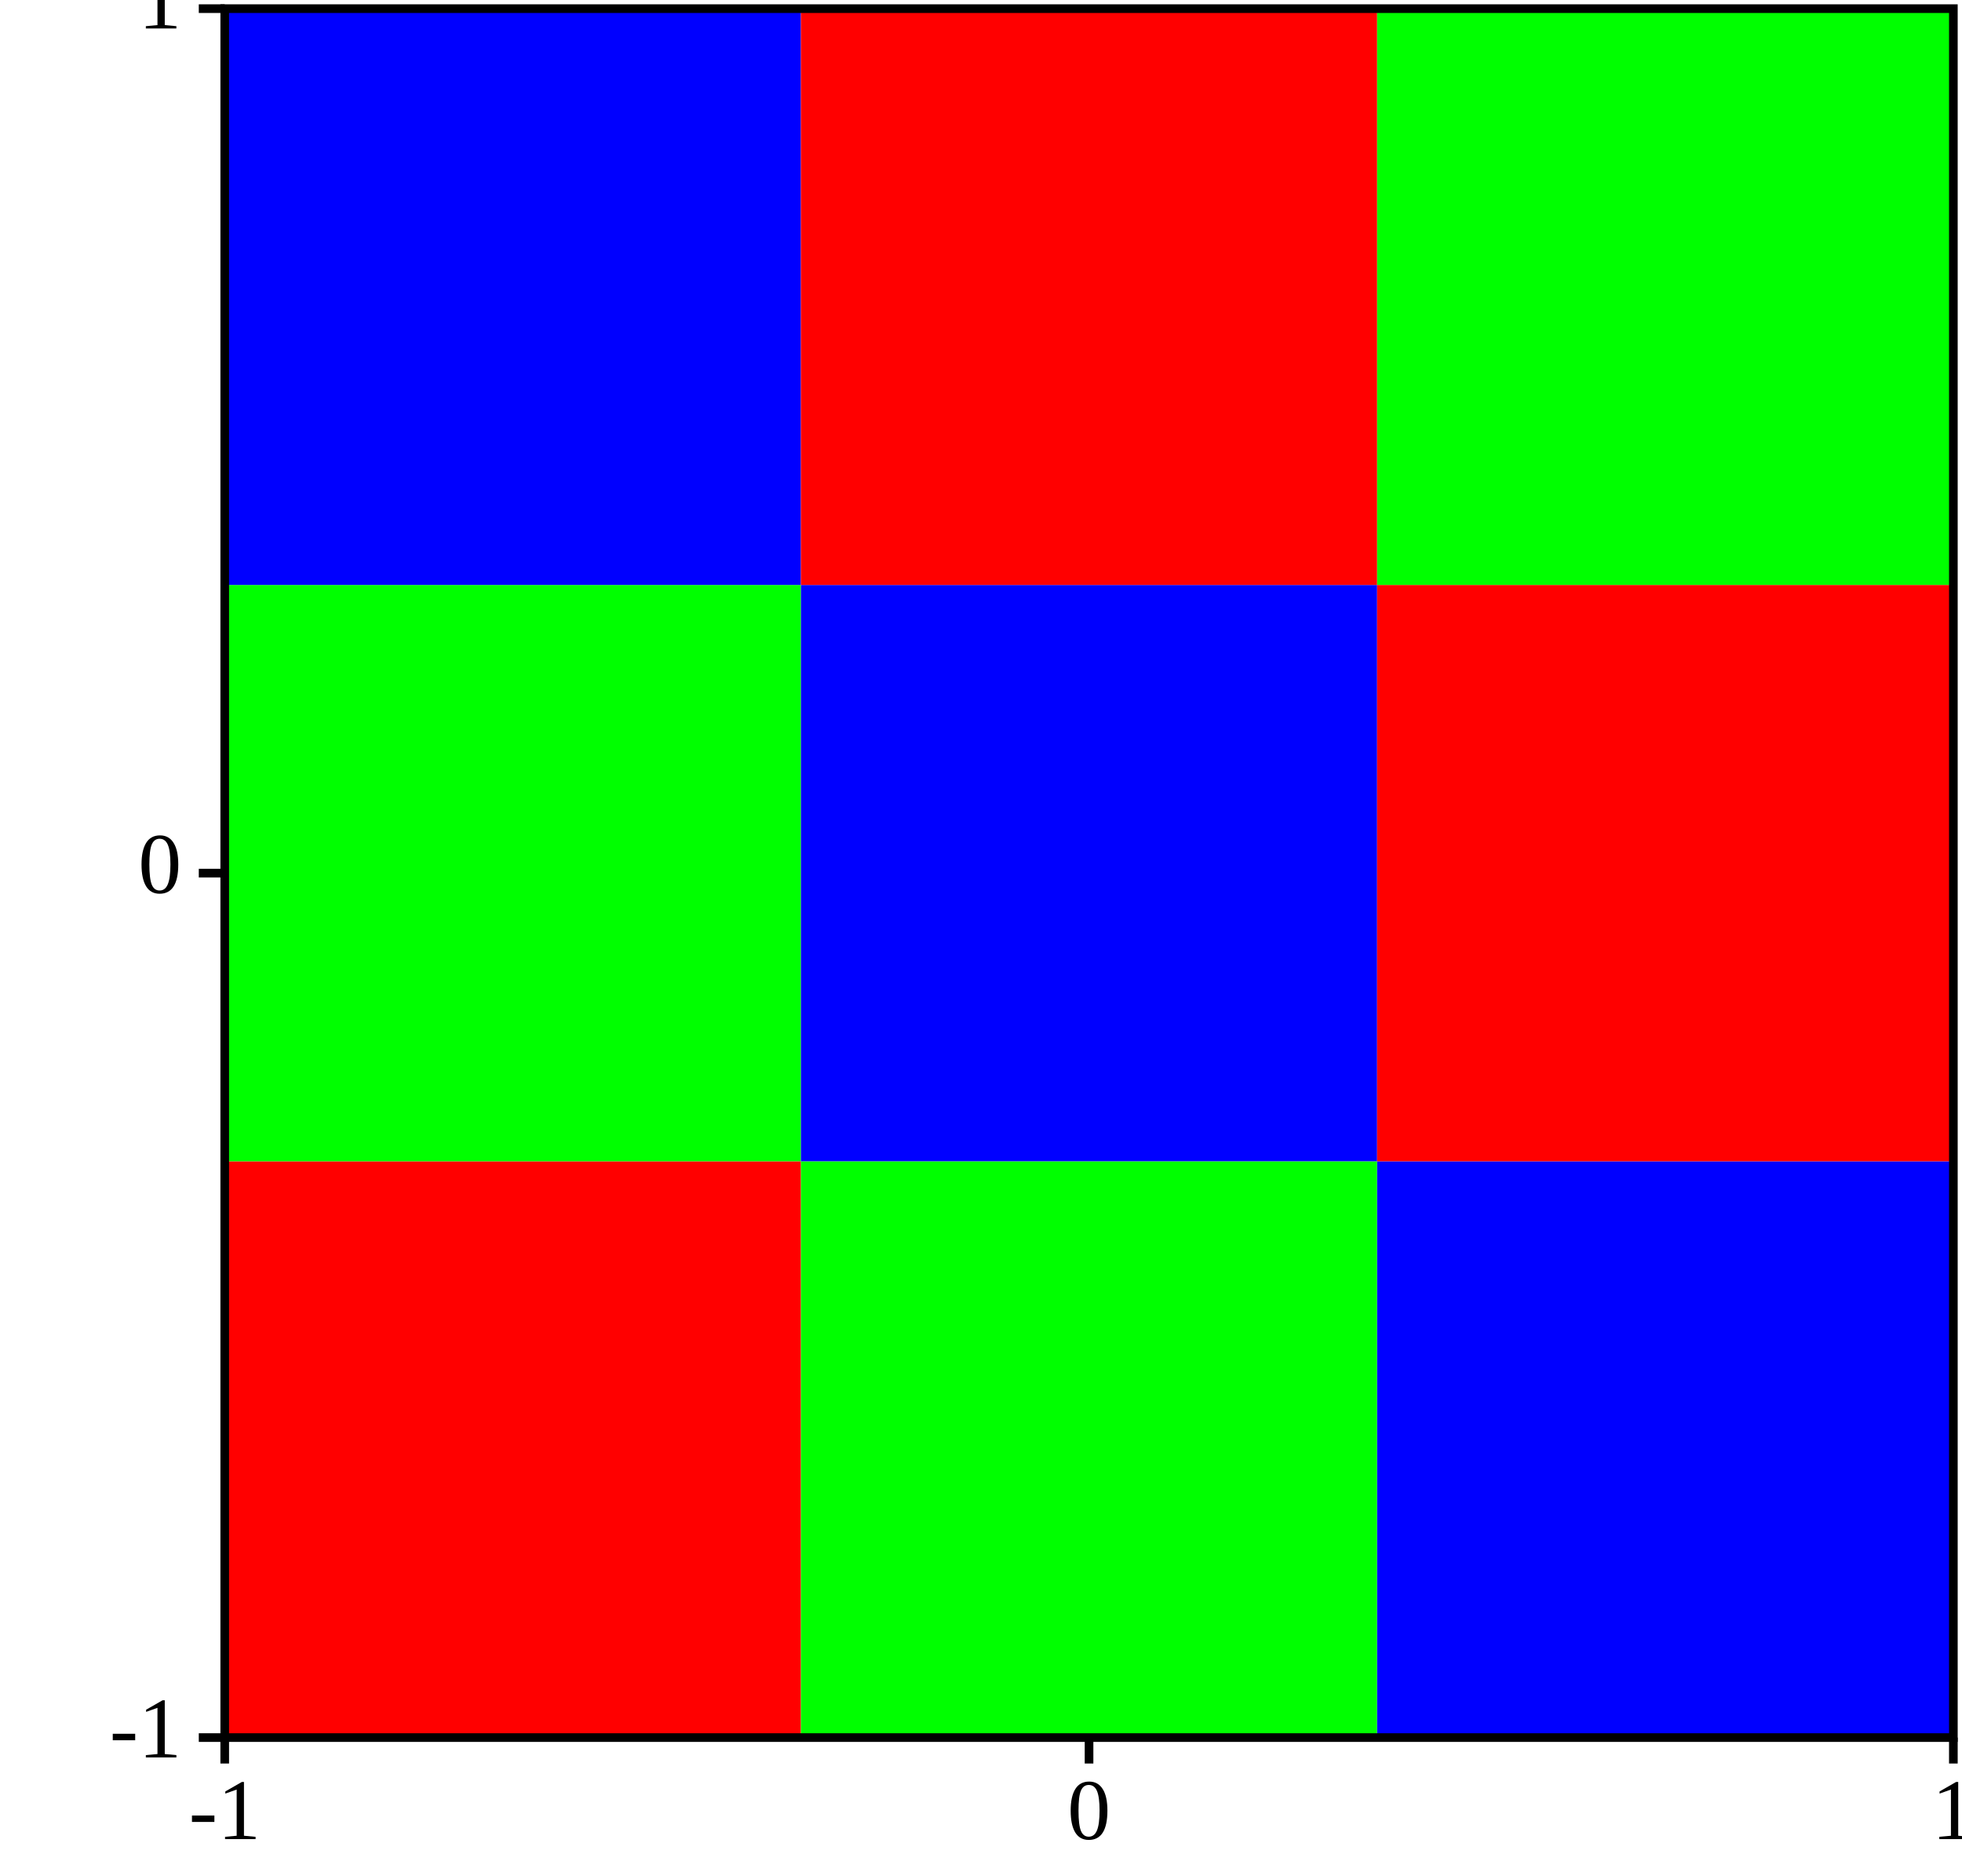
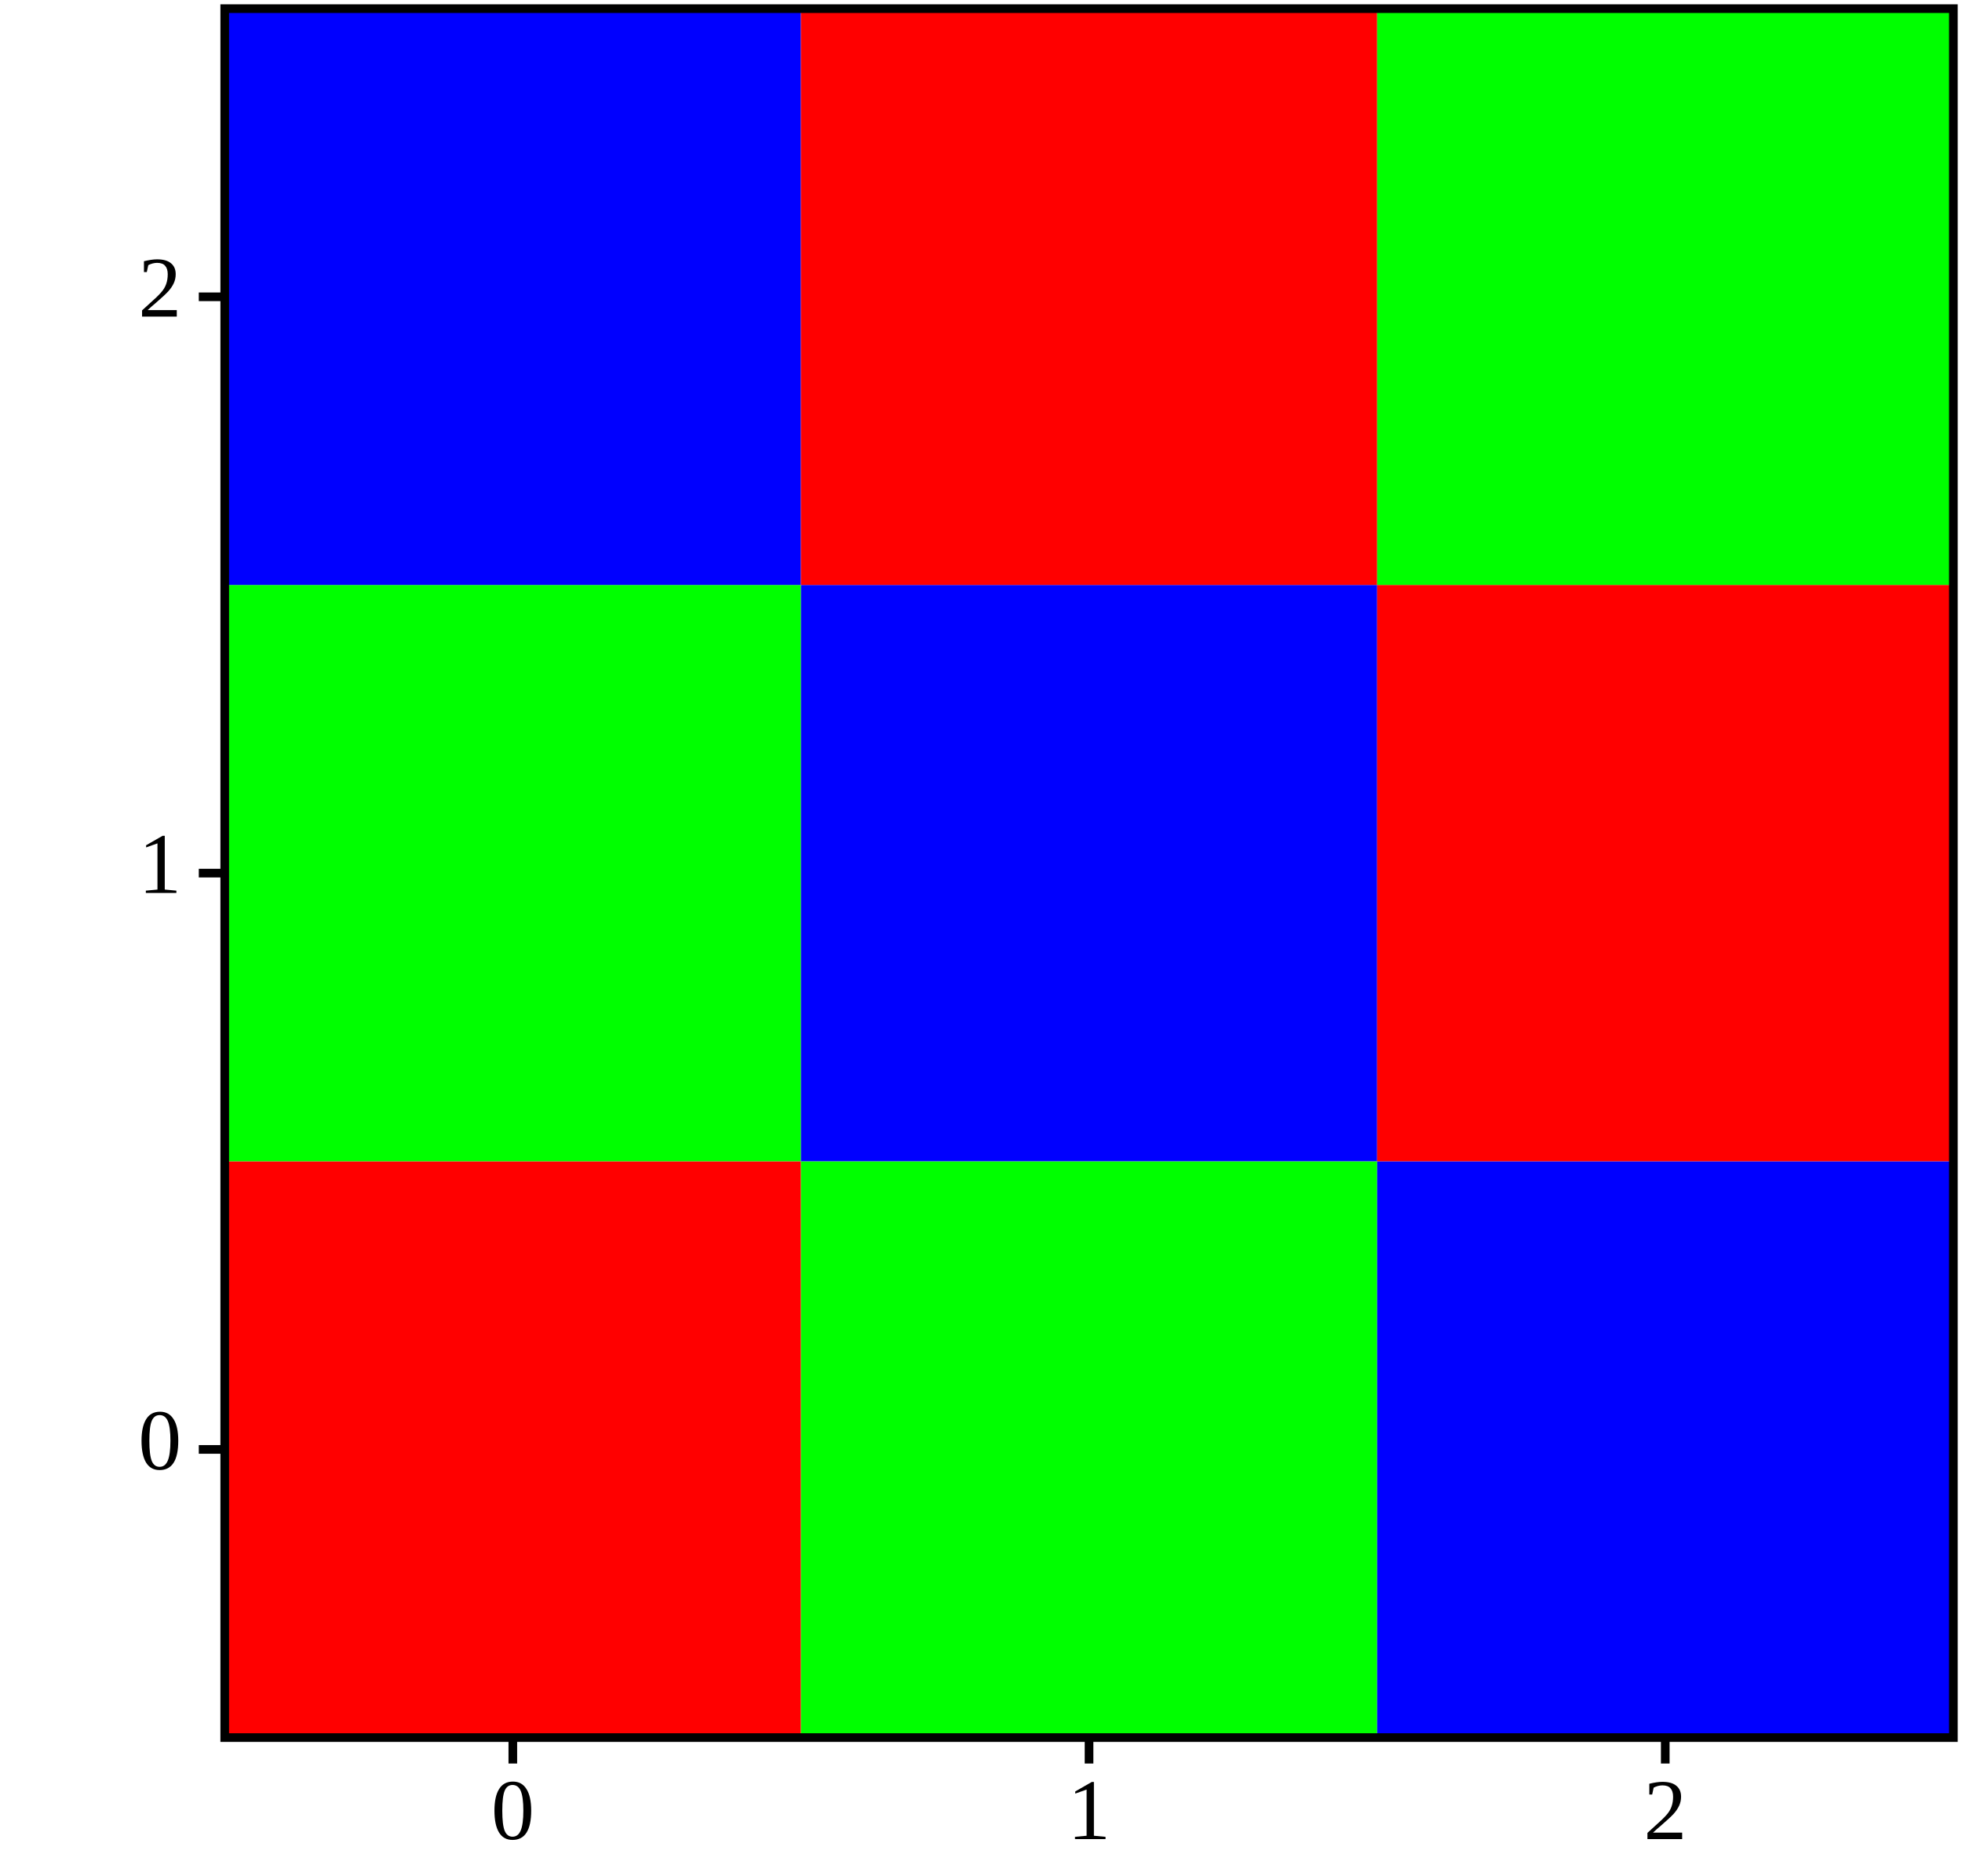
<svg xmlns="http://www.w3.org/2000/svg" viewBox="-26 -1 227 217" height="100%" width="100%" id="id0000000028">
  <g id="id0000000029">
    <g clip-path="url(#id0000000029clipper)" style="pointer-events: all; " vector-effect="non-scaling-stroke" fill="none" class="area" id="id0000000030">
      <g stroke-width="0" id="id0000000032">
        <polygon points="0,200 0,133.333 66.667,133.333 66.667,200 " fill="rgb( 255, 0, 0 )" stroke-width="0" id="id0000000033" class="rectangle" />
        <polygon points="66.667,200 66.667,133.333 133.333,133.333 133.333,200 " fill="rgb( 0, 255, 0 )" stroke-width="0" id="id0000000034" class="rectangle" />
        <polygon points="133.333,200 133.333,133.333 200,133.333 200,200 " fill="rgb( 0, 0, 255 )" stroke-width="0" id="id0000000035" class="rectangle" />
        <polygon points="0,133.333 0,66.667 66.667,66.667 66.667,133.333 " fill="rgb( 0, 255, 0 )" stroke-width="0" id="id0000000036" class="rectangle" />
        <polygon points="66.667,133.333 66.667,66.667 133.333,66.667 133.333,133.333 " fill="rgb( 0, 0, 255 )" stroke-width="0" id="id0000000037" class="rectangle" />
        <polygon points="133.333,133.333 133.333,66.667 200,66.667 200,133.333 " fill="rgb( 255, 0, 0 )" stroke-width="0" id="id0000000038" class="rectangle" />
        <polygon points="0,66.667 0,0 66.667,0 66.667,66.667 " fill="rgb( 0, 0, 255 )" stroke-width="0" id="id0000000039" class="rectangle" />
        <polygon points="66.667,66.667 66.667,0 133.333,0 133.333,66.667 " fill="rgb( 255, 0, 0 )" stroke-width="0" id="id0000000040" class="rectangle" />
        <polygon points="133.333,66.667 133.333,0 200,0 200,66.667 " fill="rgb( 0, 255, 0 )" stroke-width="0" id="id0000000041" class="rectangle" />
      </g>
    </g>
    <clipPath id="id0000000029clipper">
      <polygon points="0,0 0,200 200,200 200,0 " id="id0000000042" class="rectangle" />
    </clipPath>
-     <polyline points="0,200 0,203 " fill="none" stroke-width="1" stroke="black" id="id0000000043" class="line" />
-     <text id="id0000000044" transform="matrix(1 0 0 1 0 0)" x="0" y="205" dominant-baseline="hanging" text-anchor="middle" font-size="10px">
- -1
+     <polyline points="33.333,200 33.333,203 " fill="none" stroke-width="1" stroke="black" id="id0000000043" class="line" />
+     <text id="id0000000044" transform="matrix(1 0 0 1 0 0)" x="33.333" y="205" dominant-baseline="hanging" text-anchor="middle" font-size="10px">
+ 0
</text>
    <polyline points="100,200 100,203 " fill="none" stroke-width="1" stroke="black" id="id0000000045" class="line" />
    <text id="id0000000046" transform="matrix(1 0 0 1 0 0)" x="100" y="205" dominant-baseline="hanging" text-anchor="middle" font-size="10px">
- 0
- </text>
-     <polyline points="200,200 200,203 " fill="none" stroke-width="1" stroke="black" id="id0000000047" class="line" />
-     <text id="id0000000048" transform="matrix(1 0 0 1 0 0)" x="200" y="205" dominant-baseline="hanging" text-anchor="middle" font-size="10px">
1
</text>
-     <polyline points="-3,200 0,200 " fill="none" stroke-width="1" stroke="black" id="id0000000049" class="line" />
-     <text id="id0000000050" transform="matrix(1 0 0 1 0 0)" x="-5" y="200" dominant-baseline="middle" text-anchor="end" font-size="10px">
- -1
+     <polyline points="166.667,200 166.667,203 " fill="none" stroke-width="1" stroke="black" id="id0000000047" class="line" />
+     <text id="id0000000048" transform="matrix(1 0 0 1 0 0)" x="166.667" y="205" dominant-baseline="hanging" text-anchor="middle" font-size="10px">
+ 2
+ </text>
+     <polyline points="-3,166.667 0,166.667 " fill="none" stroke-width="1" stroke="black" id="id0000000049" class="line" />
+     <text id="id0000000050" transform="matrix(1 0 0 1 0 0)" x="-5" y="166.667" dominant-baseline="middle" text-anchor="end" font-size="10px">
+ 0
</text>
    <polyline points="-3,100 0,100 " fill="none" stroke-width="1" stroke="black" id="id0000000051" class="line" />
    <text id="id0000000052" transform="matrix(1 0 0 1 0 0)" x="-5" y="100" dominant-baseline="middle" text-anchor="end" font-size="10px">
- 0
+ 1
</text>
-     <polyline points="-3,0 0,0 " fill="none" stroke-width="1" stroke="black" id="id0000000053" class="line" />
-     <text id="id0000000054" transform="matrix(1 0 0 1 0 0)" x="-5" y="0" dominant-baseline="middle" text-anchor="end" font-size="10px">
- 1
+     <polyline points="-3,33.333 0,33.333 " fill="none" stroke-width="1" stroke="black" id="id0000000053" class="line" />
+     <text id="id0000000054" transform="matrix(1 0 0 1 0 0)" x="-5" y="33.333" dominant-baseline="middle" text-anchor="end" font-size="10px">
+ 2
</text>
    <polygon points="0,0 0,200 200,200 200,0 " stroke="black" stroke-width="1" fill="none" id="id0000000055" pointer-events="none" class="border" />
  </g>
</svg>
